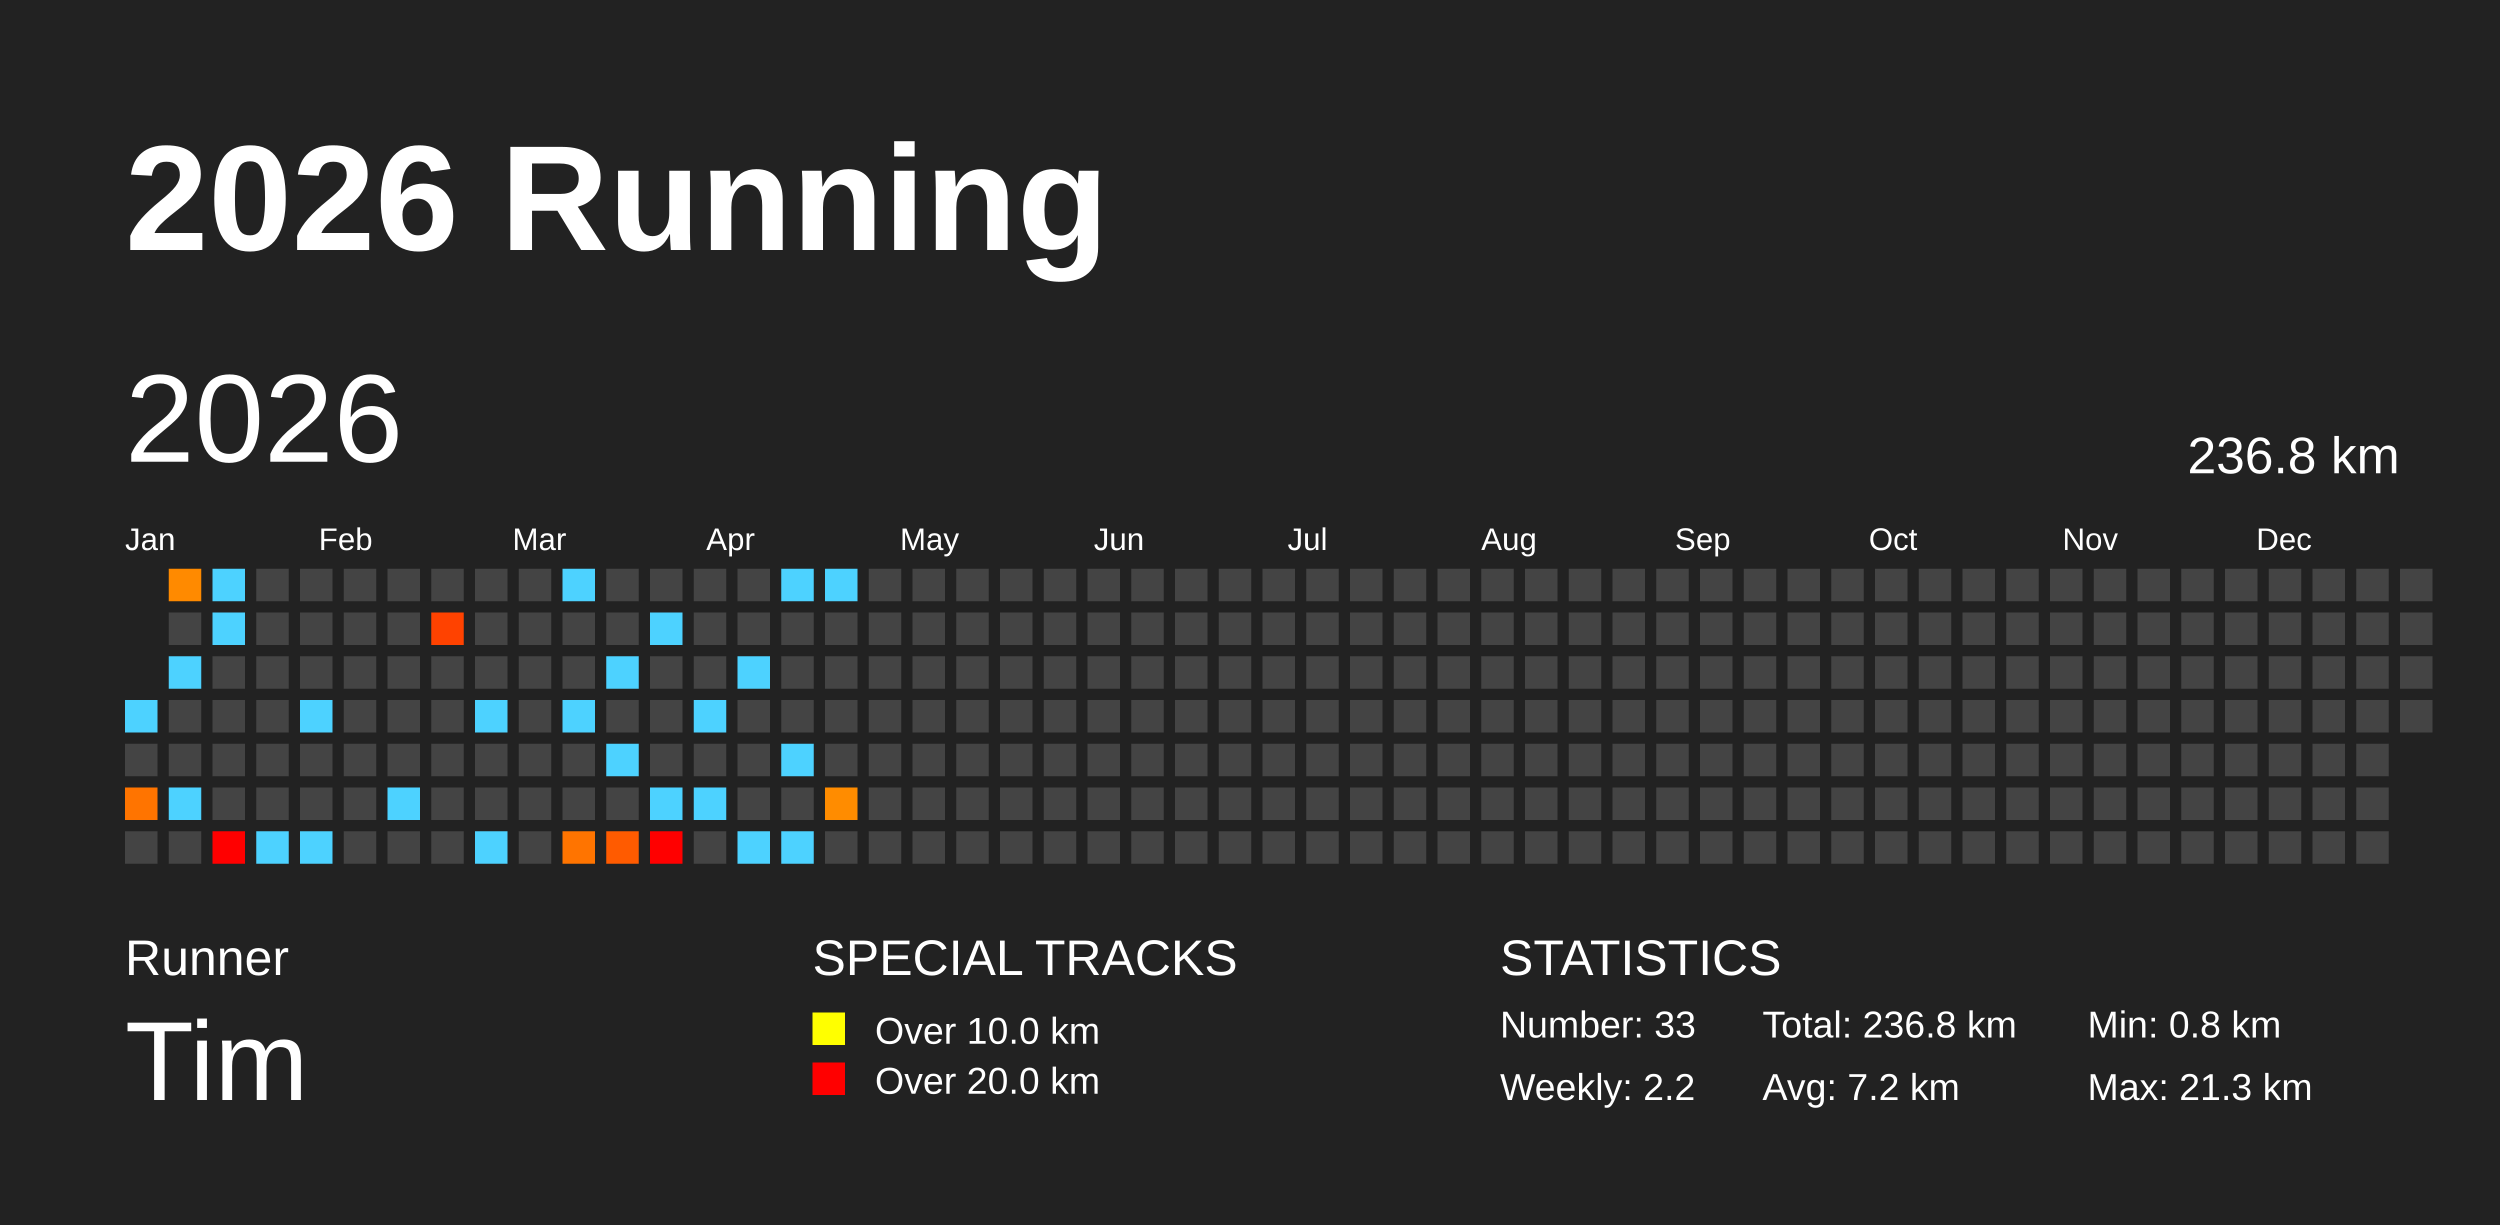
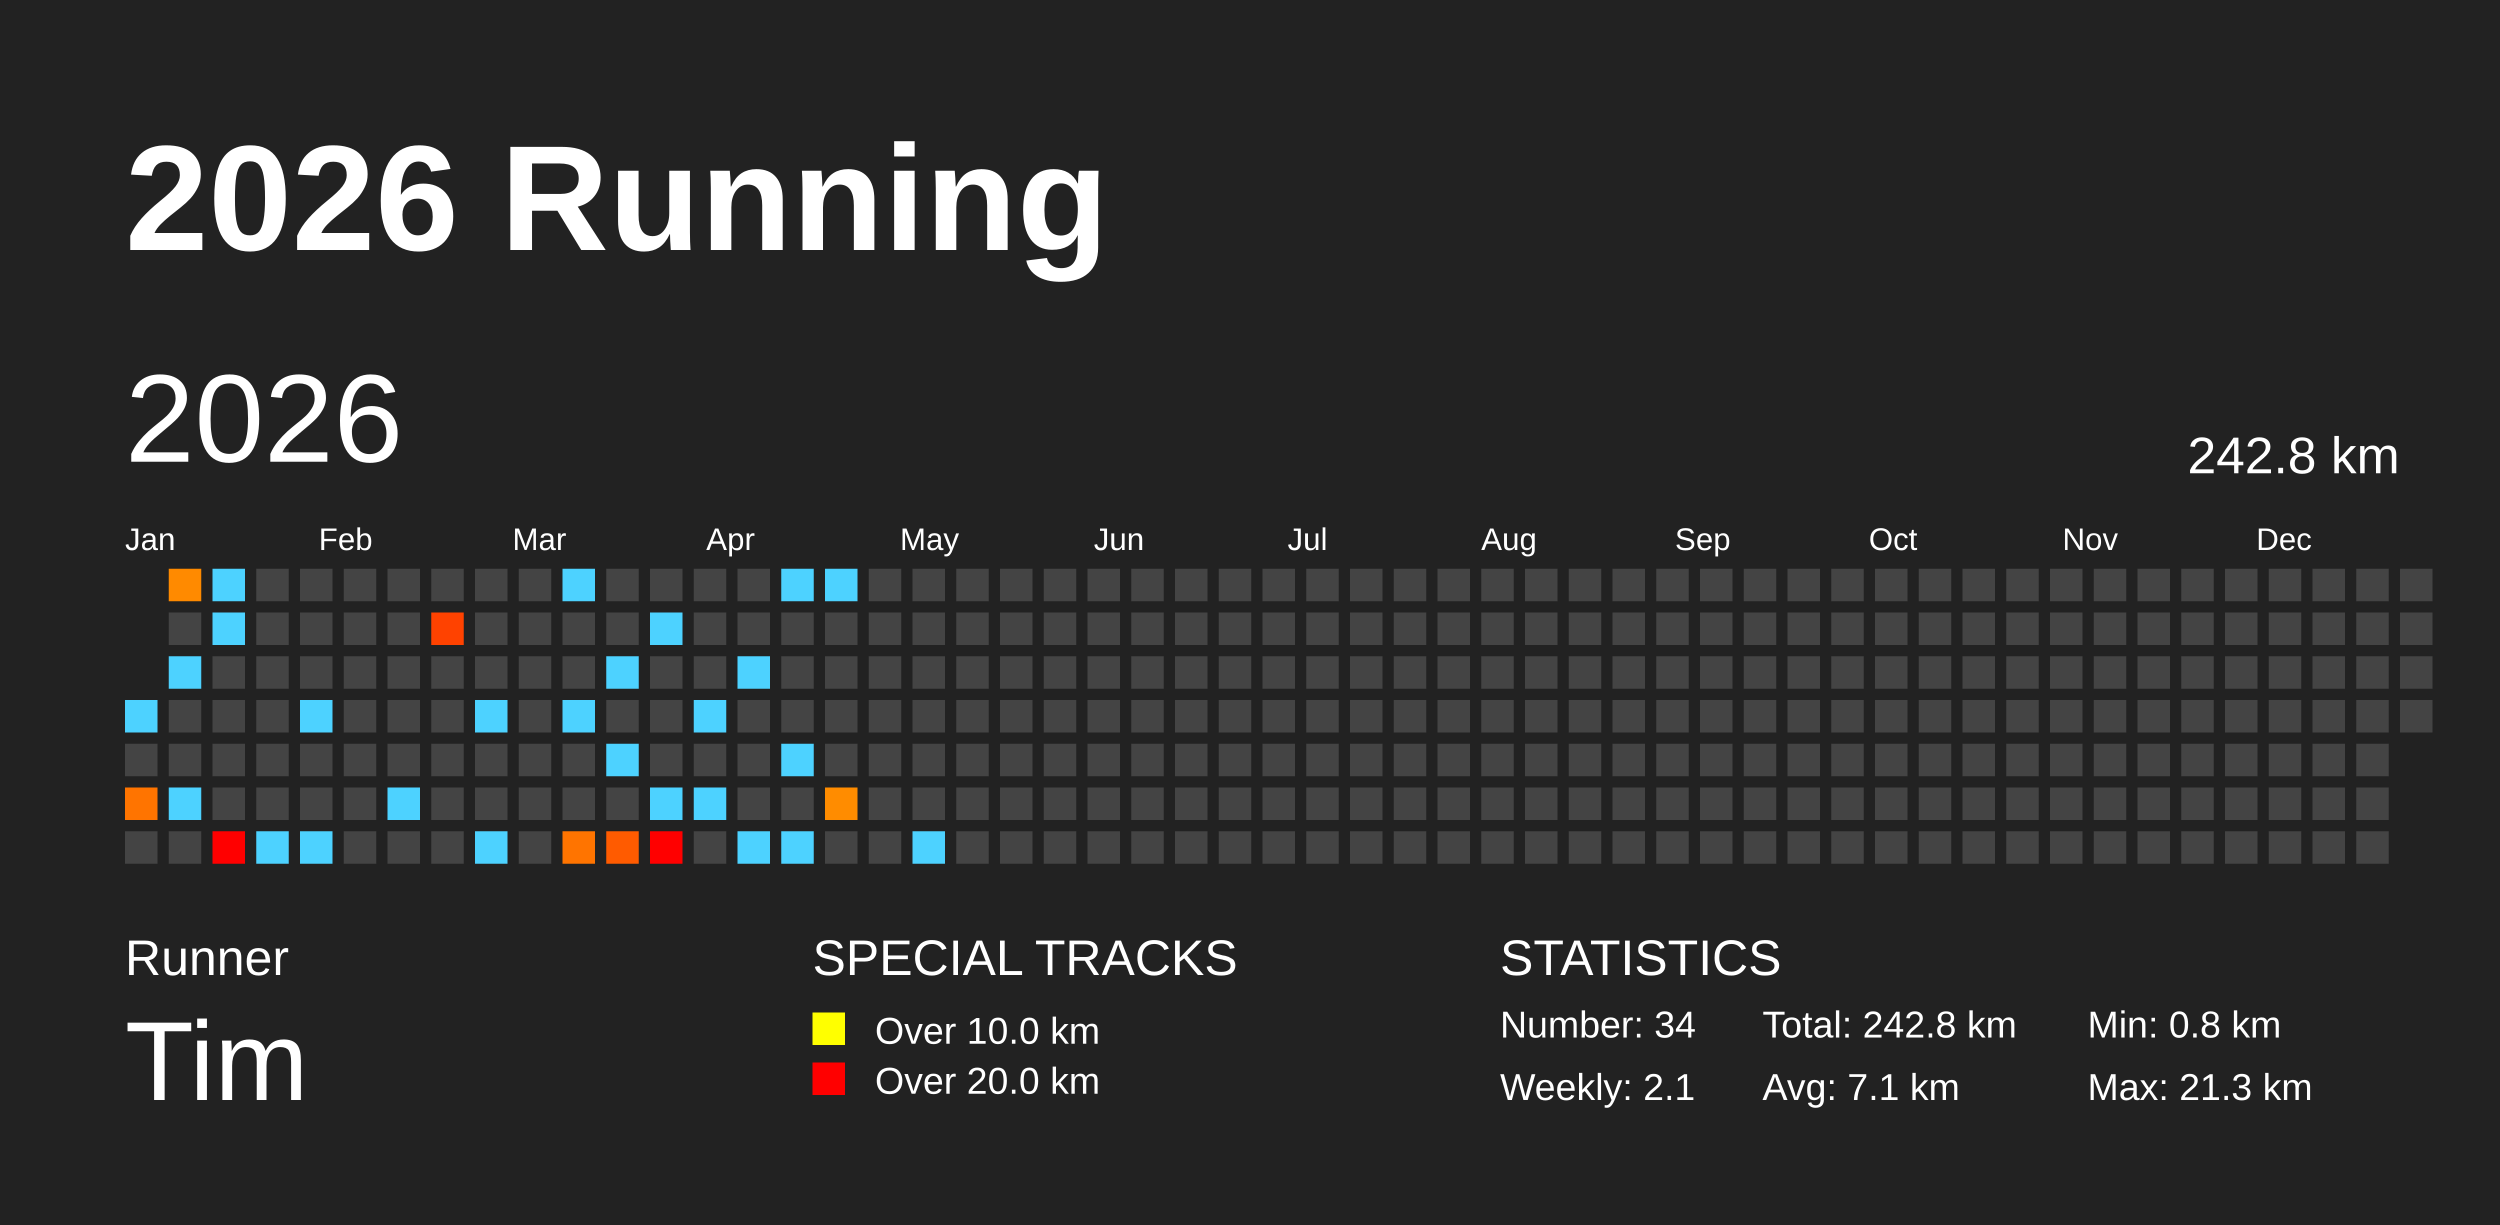
<svg xmlns="http://www.w3.org/2000/svg" baseProfile="full" height="98mm" version="1.1" viewBox="0,0,200,98" width="200mm">
  <defs />
  <rect fill="#222222" height="98" width="200" x="0" y="0" />
  <text fill="#FFFFFF" style="font-size:12px; font-family:Arial; font-weight:bold;" x="10" y="20">2026 Running</text>
  <text fill="#FFFFFF" style="font-size:4px; font-family:Arial" x="10" y="78">Runner</text>
  <text fill="#FFFFFF" style="font-size:9px; font-family:Arial" x="10" y="88">Tim</text>
  <text fill="#FFFFFF" style="font-size:4px; font-family:Arial" x="65" y="78">SPECIAL TRACKS</text>
  <rect fill="yellow" height="2.6" width="2.6" x="65" y="81" />
  <text fill="#FFFFFF" style="font-size:3px; font-family:Arial" x="70" y="83.5">Over 10.0 km</text>
  <rect fill="red" height="2.6" width="2.6" x="65" y="85" />
  <text fill="#FFFFFF" style="font-size:3px; font-family:Arial" x="70" y="87.5">Over 20.0 km</text>
  <text fill="#FFFFFF" style="font-size:4px; font-family:Arial" x="120" y="78">STATISTICS</text>
-   <text fill="#FFFFFF" style="font-size:3px; font-family:Arial" x="120" y="83">Number: 33</text>
-   <text fill="#FFFFFF" style="font-size:3px; font-family:Arial" x="120" y="88">Weekly: 2.2</text>
-   <text fill="#FFFFFF" style="font-size:3px; font-family:Arial" x="141" y="83">Total: 236.8 km</text>
-   <text fill="#FFFFFF" style="font-size:3px; font-family:Arial" x="141" y="88">Avg: 7.2 km</text>
+   <text fill="#FFFFFF" style="font-size:3px; font-family:Arial" x="120" y="83">Number: 34</text>
+   <text fill="#FFFFFF" style="font-size:3px; font-family:Arial" x="120" y="88">Weekly: 2.1</text>
+   <text fill="#FFFFFF" style="font-size:3px; font-family:Arial" x="141" y="83">Total: 242.8 km</text>
+   <text fill="#FFFFFF" style="font-size:3px; font-family:Arial" x="141" y="88">Avg: 7.1 km</text>
  <text fill="#FFFFFF" style="font-size:3px; font-family:Arial" x="167" y="83">Min: 0.8 km</text>
  <text fill="#FFFFFF" style="font-size:3px; font-family:Arial" x="167" y="88">Max: 21.3 km</text>
  <text dominant-baseline="hanging" fill="#FFFFFF" style="font-size:10.0px; font-family:Arial;" x="10" y="30">2026</text>
-   <text dominant-baseline="hanging" fill="#FFFFFF" style="font-size:4.125px; font-family:Arial;" x="175" y="35">236.8 km</text>
+   <text dominant-baseline="hanging" fill="#FFFFFF" style="font-size:4.125px; font-family:Arial;" x="175" y="35">242.8 km</text>
  <text fill="#FFFFFF" style="font-size:2.5px; font-family:Arial" x="10.0" y="44">Jan</text>
  <text fill="#FFFFFF" style="font-size:2.5px; font-family:Arial" x="25.5" y="44">Feb</text>
  <text fill="#FFFFFF" style="font-size:2.5px; font-family:Arial" x="41.0" y="44">Mar</text>
  <text fill="#FFFFFF" style="font-size:2.5px; font-family:Arial" x="56.5" y="44">Apr</text>
  <text fill="#FFFFFF" style="font-size:2.5px; font-family:Arial" x="72.0" y="44">May</text>
  <text fill="#FFFFFF" style="font-size:2.5px; font-family:Arial" x="87.5" y="44">Jun</text>
  <text fill="#FFFFFF" style="font-size:2.5px; font-family:Arial" x="103.0" y="44">Jul</text>
  <text fill="#FFFFFF" style="font-size:2.5px; font-family:Arial" x="118.5" y="44">Aug</text>
  <text fill="#FFFFFF" style="font-size:2.5px; font-family:Arial" x="134.0" y="44">Sep</text>
  <text fill="#FFFFFF" style="font-size:2.5px; font-family:Arial" x="149.5" y="44">Oct</text>
  <text fill="#FFFFFF" style="font-size:2.5px; font-family:Arial" x="165.0" y="44">Nov</text>
  <text fill="#FFFFFF" style="font-size:2.5px; font-family:Arial" x="180.5" y="44">Dec</text>
  <rect fill="#4dd2ff" height="2.6" width="2.6" x="10.0" y="56.0" />
  <rect fill="#444444" height="2.6" width="2.6" x="10.0" y="59.5" />
  <rect fill="#ff7400" height="2.6" width="2.6" x="10.0" y="63.0" />
  <rect fill="#444444" height="2.6" width="2.6" x="10.0" y="66.5" />
  <rect fill="#ff8a00" height="2.6" width="2.6" x="13.5" y="45.5" />
  <rect fill="#444444" height="2.6" width="2.6" x="13.5" y="49.0" />
  <rect fill="#4dd2ff" height="2.6" width="2.6" x="13.5" y="52.5" />
  <rect fill="#444444" height="2.6" width="2.6" x="13.5" y="56.0" />
  <rect fill="#444444" height="2.6" width="2.6" x="13.5" y="59.5" />
  <rect fill="#4dd2ff" height="2.6" width="2.6" x="13.5" y="63.0" />
  <rect fill="#444444" height="2.6" width="2.6" x="13.5" y="66.5" />
  <rect fill="#4dd2ff" height="2.6" width="2.6" x="17.0" y="45.5" />
  <rect fill="#4dd2ff" height="2.6" width="2.6" x="17.0" y="49.0" />
  <rect fill="#444444" height="2.6" width="2.6" x="17.0" y="52.5" />
  <rect fill="#444444" height="2.6" width="2.6" x="17.0" y="56.0" />
  <rect fill="#444444" height="2.6" width="2.6" x="17.0" y="59.5" />
  <rect fill="#444444" height="2.6" width="2.6" x="17.0" y="63.0" />
  <rect fill="red" height="2.6" width="2.6" x="17.0" y="66.5" />
  <rect fill="#444444" height="2.6" width="2.6" x="20.5" y="45.5" />
  <rect fill="#444444" height="2.6" width="2.6" x="20.5" y="49.0" />
  <rect fill="#444444" height="2.6" width="2.6" x="20.5" y="52.5" />
  <rect fill="#444444" height="2.6" width="2.6" x="20.5" y="56.0" />
  <rect fill="#444444" height="2.6" width="2.6" x="20.5" y="59.5" />
  <rect fill="#444444" height="2.6" width="2.6" x="20.5" y="63.0" />
  <rect fill="#4dd2ff" height="2.6" width="2.6" x="20.5" y="66.5" />
  <rect fill="#444444" height="2.6" width="2.6" x="24.0" y="45.5" />
  <rect fill="#444444" height="2.6" width="2.6" x="24.0" y="49.0" />
  <rect fill="#444444" height="2.6" width="2.6" x="24.0" y="52.5" />
  <rect fill="#4dd2ff" height="2.6" width="2.6" x="24.0" y="56.0" />
  <rect fill="#444444" height="2.6" width="2.6" x="24.0" y="59.5" />
  <rect fill="#444444" height="2.6" width="2.6" x="24.0" y="63.0" />
  <rect fill="#4dd2ff" height="2.6" width="2.6" x="24.0" y="66.5" />
  <rect fill="#444444" height="2.6" width="2.6" x="27.5" y="45.5" />
  <rect fill="#444444" height="2.6" width="2.6" x="27.5" y="49.0" />
  <rect fill="#444444" height="2.6" width="2.6" x="27.5" y="52.5" />
  <rect fill="#444444" height="2.6" width="2.6" x="27.5" y="56.0" />
  <rect fill="#444444" height="2.6" width="2.6" x="27.5" y="59.5" />
  <rect fill="#444444" height="2.6" width="2.6" x="27.5" y="63.0" />
  <rect fill="#444444" height="2.6" width="2.6" x="27.5" y="66.5" />
  <rect fill="#444444" height="2.6" width="2.6" x="31.0" y="45.5" />
  <rect fill="#444444" height="2.6" width="2.6" x="31.0" y="49.0" />
  <rect fill="#444444" height="2.6" width="2.6" x="31.0" y="52.5" />
  <rect fill="#444444" height="2.6" width="2.6" x="31.0" y="56.0" />
  <rect fill="#444444" height="2.6" width="2.6" x="31.0" y="59.5" />
  <rect fill="#4dd2ff" height="2.6" width="2.6" x="31.0" y="63.0" />
  <rect fill="#444444" height="2.6" width="2.6" x="31.0" y="66.5" />
  <rect fill="#444444" height="2.6" width="2.6" x="34.5" y="45.5" />
  <rect fill="#ff4200" height="2.6" width="2.6" x="34.5" y="49.0" />
  <rect fill="#444444" height="2.6" width="2.6" x="34.5" y="52.5" />
  <rect fill="#444444" height="2.6" width="2.6" x="34.5" y="56.0" />
  <rect fill="#444444" height="2.6" width="2.6" x="34.5" y="59.5" />
  <rect fill="#444444" height="2.6" width="2.6" x="34.5" y="63.0" />
  <rect fill="#444444" height="2.6" width="2.6" x="34.5" y="66.5" />
  <rect fill="#444444" height="2.6" width="2.6" x="38.0" y="45.5" />
  <rect fill="#444444" height="2.6" width="2.6" x="38.0" y="49.0" />
  <rect fill="#444444" height="2.6" width="2.6" x="38.0" y="52.5" />
  <rect fill="#4dd2ff" height="2.6" width="2.6" x="38.0" y="56.0" />
  <rect fill="#444444" height="2.6" width="2.6" x="38.0" y="59.5" />
  <rect fill="#444444" height="2.6" width="2.6" x="38.0" y="63.0" />
  <rect fill="#4dd2ff" height="2.6" width="2.6" x="38.0" y="66.5" />
  <rect fill="#444444" height="2.6" width="2.6" x="41.5" y="45.5" />
  <rect fill="#444444" height="2.6" width="2.6" x="41.5" y="49.0" />
  <rect fill="#444444" height="2.6" width="2.6" x="41.5" y="52.5" />
  <rect fill="#444444" height="2.6" width="2.6" x="41.5" y="56.0" />
  <rect fill="#444444" height="2.6" width="2.6" x="41.5" y="59.5" />
  <rect fill="#444444" height="2.6" width="2.6" x="41.5" y="63.0" />
  <rect fill="#444444" height="2.6" width="2.6" x="41.5" y="66.5" />
  <rect fill="#4dd2ff" height="2.6" width="2.6" x="45.0" y="45.5" />
  <rect fill="#444444" height="2.6" width="2.6" x="45.0" y="49.0" />
  <rect fill="#444444" height="2.6" width="2.6" x="45.0" y="52.5" />
  <rect fill="#4dd2ff" height="2.6" width="2.6" x="45.0" y="56.0" />
  <rect fill="#444444" height="2.6" width="2.6" x="45.0" y="59.5" />
  <rect fill="#444444" height="2.6" width="2.6" x="45.0" y="63.0" />
  <rect fill="#ff7400" height="2.6" width="2.6" x="45.0" y="66.5" />
  <rect fill="#444444" height="2.6" width="2.6" x="48.5" y="45.5" />
  <rect fill="#444444" height="2.6" width="2.6" x="48.5" y="49.0" />
  <rect fill="#4dd2ff" height="2.6" width="2.6" x="48.5" y="52.5" />
  <rect fill="#444444" height="2.6" width="2.6" x="48.5" y="56.0" />
  <rect fill="#4dd2ff" height="2.6" width="2.6" x="48.5" y="59.5" />
  <rect fill="#444444" height="2.6" width="2.6" x="48.5" y="63.0" />
  <rect fill="#ff5b00" height="2.6" width="2.6" x="48.5" y="66.5" />
  <rect fill="#444444" height="2.6" width="2.6" x="52.0" y="45.5" />
  <rect fill="#4dd2ff" height="2.6" width="2.6" x="52.0" y="49.0" />
  <rect fill="#444444" height="2.6" width="2.6" x="52.0" y="52.5" />
  <rect fill="#444444" height="2.6" width="2.6" x="52.0" y="56.0" />
  <rect fill="#444444" height="2.6" width="2.6" x="52.0" y="59.5" />
  <rect fill="#4dd2ff" height="2.6" width="2.6" x="52.0" y="63.0" />
  <rect fill="red" height="2.6" width="2.6" x="52.0" y="66.5" />
  <rect fill="#444444" height="2.6" width="2.6" x="55.5" y="45.5" />
  <rect fill="#444444" height="2.6" width="2.6" x="55.5" y="49.0" />
  <rect fill="#444444" height="2.6" width="2.6" x="55.5" y="52.5" />
  <rect fill="#4dd2ff" height="2.6" width="2.6" x="55.5" y="56.0" />
  <rect fill="#444444" height="2.6" width="2.6" x="55.5" y="59.5" />
  <rect fill="#4dd2ff" height="2.6" width="2.6" x="55.5" y="63.0" />
  <rect fill="#444444" height="2.6" width="2.6" x="55.5" y="66.5" />
  <rect fill="#444444" height="2.6" width="2.6" x="59.0" y="45.5" />
  <rect fill="#444444" height="2.6" width="2.6" x="59.0" y="49.0" />
  <rect fill="#4dd2ff" height="2.6" width="2.6" x="59.0" y="52.5" />
  <rect fill="#444444" height="2.6" width="2.6" x="59.0" y="56.0" />
  <rect fill="#444444" height="2.6" width="2.6" x="59.0" y="59.5" />
  <rect fill="#444444" height="2.6" width="2.6" x="59.0" y="63.0" />
  <rect fill="#4dd2ff" height="2.6" width="2.6" x="59.0" y="66.5" />
  <rect fill="#4dd2ff" height="2.6" width="2.6" x="62.5" y="45.5" />
  <rect fill="#444444" height="2.6" width="2.6" x="62.5" y="49.0" />
  <rect fill="#444444" height="2.6" width="2.6" x="62.5" y="52.5" />
  <rect fill="#444444" height="2.6" width="2.6" x="62.5" y="56.0" />
  <rect fill="#4dd2ff" height="2.6" width="2.6" x="62.5" y="59.5" />
  <rect fill="#444444" height="2.6" width="2.6" x="62.5" y="63.0" />
  <rect fill="#4dd2ff" height="2.6" width="2.6" x="62.5" y="66.5" />
  <rect fill="#4dd2ff" height="2.6" width="2.6" x="66.0" y="45.5" />
  <rect fill="#444444" height="2.6" width="2.6" x="66.0" y="49.0" />
  <rect fill="#444444" height="2.6" width="2.6" x="66.0" y="52.5" />
  <rect fill="#444444" height="2.6" width="2.6" x="66.0" y="56.0" />
  <rect fill="#444444" height="2.6" width="2.6" x="66.0" y="59.5" />
  <rect fill="#ff8c00" height="2.6" width="2.6" x="66.0" y="63.0" />
  <rect fill="#444444" height="2.6" width="2.6" x="66.0" y="66.5" />
  <rect fill="#444444" height="2.6" width="2.6" x="69.5" y="45.5" />
  <rect fill="#444444" height="2.6" width="2.6" x="69.5" y="49.0" />
  <rect fill="#444444" height="2.6" width="2.6" x="69.5" y="52.5" />
  <rect fill="#444444" height="2.6" width="2.6" x="69.5" y="56.0" />
  <rect fill="#444444" height="2.6" width="2.6" x="69.5" y="59.5" />
  <rect fill="#444444" height="2.6" width="2.6" x="69.5" y="63.0" />
  <rect fill="#444444" height="2.6" width="2.6" x="69.5" y="66.5" />
  <rect fill="#444444" height="2.6" width="2.6" x="73.0" y="45.5" />
  <rect fill="#444444" height="2.6" width="2.6" x="73.0" y="49.0" />
  <rect fill="#444444" height="2.6" width="2.6" x="73.0" y="52.5" />
  <rect fill="#444444" height="2.6" width="2.6" x="73.0" y="56.0" />
  <rect fill="#444444" height="2.6" width="2.6" x="73.0" y="59.5" />
  <rect fill="#444444" height="2.6" width="2.6" x="73.0" y="63.0" />
-   <rect fill="#444444" height="2.6" width="2.6" x="73.0" y="66.5" />
+   <rect fill="#4dd2ff" height="2.6" width="2.6" x="73.0" y="66.5" />
  <rect fill="#444444" height="2.6" width="2.6" x="76.5" y="45.5" />
  <rect fill="#444444" height="2.6" width="2.6" x="76.5" y="49.0" />
  <rect fill="#444444" height="2.6" width="2.6" x="76.5" y="52.5" />
  <rect fill="#444444" height="2.6" width="2.6" x="76.5" y="56.0" />
  <rect fill="#444444" height="2.6" width="2.6" x="76.5" y="59.5" />
  <rect fill="#444444" height="2.6" width="2.6" x="76.5" y="63.0" />
  <rect fill="#444444" height="2.6" width="2.6" x="76.5" y="66.5" />
  <rect fill="#444444" height="2.6" width="2.6" x="80.0" y="45.5" />
  <rect fill="#444444" height="2.6" width="2.6" x="80.0" y="49.0" />
  <rect fill="#444444" height="2.6" width="2.6" x="80.0" y="52.5" />
  <rect fill="#444444" height="2.6" width="2.6" x="80.0" y="56.0" />
  <rect fill="#444444" height="2.6" width="2.6" x="80.0" y="59.5" />
  <rect fill="#444444" height="2.6" width="2.6" x="80.0" y="63.0" />
  <rect fill="#444444" height="2.6" width="2.6" x="80.0" y="66.5" />
  <rect fill="#444444" height="2.6" width="2.6" x="83.5" y="45.5" />
  <rect fill="#444444" height="2.6" width="2.6" x="83.5" y="49.0" />
  <rect fill="#444444" height="2.6" width="2.6" x="83.5" y="52.5" />
  <rect fill="#444444" height="2.6" width="2.6" x="83.5" y="56.0" />
  <rect fill="#444444" height="2.6" width="2.6" x="83.5" y="59.5" />
  <rect fill="#444444" height="2.6" width="2.6" x="83.5" y="63.0" />
  <rect fill="#444444" height="2.6" width="2.6" x="83.5" y="66.5" />
  <rect fill="#444444" height="2.6" width="2.6" x="87.0" y="45.5" />
  <rect fill="#444444" height="2.6" width="2.6" x="87.0" y="49.0" />
  <rect fill="#444444" height="2.6" width="2.6" x="87.0" y="52.5" />
  <rect fill="#444444" height="2.6" width="2.6" x="87.0" y="56.0" />
  <rect fill="#444444" height="2.6" width="2.6" x="87.0" y="59.5" />
  <rect fill="#444444" height="2.6" width="2.6" x="87.0" y="63.0" />
  <rect fill="#444444" height="2.6" width="2.6" x="87.0" y="66.5" />
  <rect fill="#444444" height="2.6" width="2.6" x="90.5" y="45.5" />
  <rect fill="#444444" height="2.6" width="2.6" x="90.5" y="49.0" />
  <rect fill="#444444" height="2.6" width="2.6" x="90.5" y="52.5" />
  <rect fill="#444444" height="2.6" width="2.6" x="90.5" y="56.0" />
  <rect fill="#444444" height="2.6" width="2.6" x="90.5" y="59.5" />
  <rect fill="#444444" height="2.6" width="2.6" x="90.5" y="63.0" />
  <rect fill="#444444" height="2.6" width="2.6" x="90.5" y="66.5" />
  <rect fill="#444444" height="2.6" width="2.6" x="94.0" y="45.5" />
  <rect fill="#444444" height="2.6" width="2.6" x="94.0" y="49.0" />
  <rect fill="#444444" height="2.6" width="2.6" x="94.0" y="52.5" />
  <rect fill="#444444" height="2.6" width="2.6" x="94.0" y="56.0" />
  <rect fill="#444444" height="2.6" width="2.6" x="94.0" y="59.5" />
  <rect fill="#444444" height="2.6" width="2.6" x="94.0" y="63.0" />
  <rect fill="#444444" height="2.6" width="2.6" x="94.0" y="66.5" />
  <rect fill="#444444" height="2.6" width="2.6" x="97.5" y="45.5" />
  <rect fill="#444444" height="2.6" width="2.6" x="97.5" y="49.0" />
  <rect fill="#444444" height="2.6" width="2.6" x="97.5" y="52.5" />
  <rect fill="#444444" height="2.6" width="2.6" x="97.5" y="56.0" />
  <rect fill="#444444" height="2.6" width="2.6" x="97.5" y="59.5" />
  <rect fill="#444444" height="2.6" width="2.6" x="97.5" y="63.0" />
  <rect fill="#444444" height="2.6" width="2.6" x="97.5" y="66.5" />
  <rect fill="#444444" height="2.6" width="2.6" x="101.0" y="45.5" />
  <rect fill="#444444" height="2.6" width="2.6" x="101.0" y="49.0" />
  <rect fill="#444444" height="2.6" width="2.6" x="101.0" y="52.5" />
  <rect fill="#444444" height="2.6" width="2.6" x="101.0" y="56.0" />
  <rect fill="#444444" height="2.6" width="2.6" x="101.0" y="59.5" />
  <rect fill="#444444" height="2.6" width="2.6" x="101.0" y="63.0" />
  <rect fill="#444444" height="2.6" width="2.6" x="101.0" y="66.5" />
  <rect fill="#444444" height="2.6" width="2.6" x="104.5" y="45.5" />
  <rect fill="#444444" height="2.6" width="2.6" x="104.5" y="49.0" />
  <rect fill="#444444" height="2.6" width="2.6" x="104.5" y="52.5" />
  <rect fill="#444444" height="2.6" width="2.6" x="104.5" y="56.0" />
  <rect fill="#444444" height="2.6" width="2.6" x="104.5" y="59.5" />
  <rect fill="#444444" height="2.6" width="2.6" x="104.5" y="63.0" />
  <rect fill="#444444" height="2.6" width="2.6" x="104.5" y="66.5" />
  <rect fill="#444444" height="2.6" width="2.6" x="108.0" y="45.5" />
  <rect fill="#444444" height="2.6" width="2.6" x="108.0" y="49.0" />
  <rect fill="#444444" height="2.6" width="2.6" x="108.0" y="52.5" />
  <rect fill="#444444" height="2.6" width="2.6" x="108.0" y="56.0" />
  <rect fill="#444444" height="2.6" width="2.6" x="108.0" y="59.5" />
  <rect fill="#444444" height="2.6" width="2.6" x="108.0" y="63.0" />
  <rect fill="#444444" height="2.6" width="2.6" x="108.0" y="66.5" />
  <rect fill="#444444" height="2.6" width="2.6" x="111.5" y="45.5" />
  <rect fill="#444444" height="2.6" width="2.6" x="111.5" y="49.0" />
  <rect fill="#444444" height="2.6" width="2.6" x="111.5" y="52.5" />
  <rect fill="#444444" height="2.6" width="2.6" x="111.5" y="56.0" />
  <rect fill="#444444" height="2.6" width="2.6" x="111.5" y="59.5" />
  <rect fill="#444444" height="2.6" width="2.6" x="111.5" y="63.0" />
  <rect fill="#444444" height="2.6" width="2.6" x="111.5" y="66.5" />
  <rect fill="#444444" height="2.6" width="2.6" x="115.0" y="45.5" />
  <rect fill="#444444" height="2.6" width="2.6" x="115.0" y="49.0" />
  <rect fill="#444444" height="2.6" width="2.6" x="115.0" y="52.5" />
  <rect fill="#444444" height="2.6" width="2.6" x="115.0" y="56.0" />
  <rect fill="#444444" height="2.6" width="2.6" x="115.0" y="59.5" />
  <rect fill="#444444" height="2.6" width="2.6" x="115.0" y="63.0" />
  <rect fill="#444444" height="2.6" width="2.6" x="115.0" y="66.5" />
  <rect fill="#444444" height="2.6" width="2.6" x="118.5" y="45.5" />
  <rect fill="#444444" height="2.6" width="2.6" x="118.5" y="49.0" />
  <rect fill="#444444" height="2.6" width="2.6" x="118.5" y="52.5" />
  <rect fill="#444444" height="2.6" width="2.6" x="118.5" y="56.0" />
  <rect fill="#444444" height="2.6" width="2.6" x="118.5" y="59.5" />
  <rect fill="#444444" height="2.6" width="2.6" x="118.5" y="63.0" />
  <rect fill="#444444" height="2.6" width="2.6" x="118.5" y="66.5" />
  <rect fill="#444444" height="2.6" width="2.6" x="122.0" y="45.5" />
  <rect fill="#444444" height="2.6" width="2.6" x="122.0" y="49.0" />
  <rect fill="#444444" height="2.6" width="2.6" x="122.0" y="52.5" />
  <rect fill="#444444" height="2.6" width="2.6" x="122.0" y="56.0" />
  <rect fill="#444444" height="2.6" width="2.6" x="122.0" y="59.5" />
  <rect fill="#444444" height="2.6" width="2.6" x="122.0" y="63.0" />
  <rect fill="#444444" height="2.6" width="2.6" x="122.0" y="66.5" />
  <rect fill="#444444" height="2.6" width="2.6" x="125.5" y="45.5" />
  <rect fill="#444444" height="2.6" width="2.6" x="125.5" y="49.0" />
  <rect fill="#444444" height="2.6" width="2.6" x="125.5" y="52.5" />
  <rect fill="#444444" height="2.6" width="2.6" x="125.5" y="56.0" />
  <rect fill="#444444" height="2.6" width="2.6" x="125.5" y="59.5" />
  <rect fill="#444444" height="2.6" width="2.6" x="125.5" y="63.0" />
  <rect fill="#444444" height="2.6" width="2.6" x="125.5" y="66.5" />
  <rect fill="#444444" height="2.6" width="2.6" x="129.0" y="45.5" />
  <rect fill="#444444" height="2.6" width="2.6" x="129.0" y="49.0" />
  <rect fill="#444444" height="2.6" width="2.6" x="129.0" y="52.5" />
  <rect fill="#444444" height="2.6" width="2.6" x="129.0" y="56.0" />
  <rect fill="#444444" height="2.6" width="2.6" x="129.0" y="59.5" />
  <rect fill="#444444" height="2.6" width="2.6" x="129.0" y="63.0" />
  <rect fill="#444444" height="2.6" width="2.6" x="129.0" y="66.5" />
  <rect fill="#444444" height="2.6" width="2.6" x="132.5" y="45.5" />
  <rect fill="#444444" height="2.6" width="2.6" x="132.5" y="49.0" />
  <rect fill="#444444" height="2.6" width="2.6" x="132.5" y="52.5" />
  <rect fill="#444444" height="2.6" width="2.6" x="132.5" y="56.0" />
  <rect fill="#444444" height="2.6" width="2.6" x="132.5" y="59.5" />
  <rect fill="#444444" height="2.6" width="2.6" x="132.5" y="63.0" />
  <rect fill="#444444" height="2.6" width="2.6" x="132.5" y="66.5" />
  <rect fill="#444444" height="2.6" width="2.6" x="136.0" y="45.5" />
  <rect fill="#444444" height="2.6" width="2.6" x="136.0" y="49.0" />
  <rect fill="#444444" height="2.6" width="2.6" x="136.0" y="52.5" />
  <rect fill="#444444" height="2.6" width="2.6" x="136.0" y="56.0" />
  <rect fill="#444444" height="2.6" width="2.6" x="136.0" y="59.5" />
  <rect fill="#444444" height="2.6" width="2.6" x="136.0" y="63.0" />
  <rect fill="#444444" height="2.6" width="2.6" x="136.0" y="66.5" />
  <rect fill="#444444" height="2.6" width="2.6" x="139.5" y="45.5" />
  <rect fill="#444444" height="2.6" width="2.6" x="139.5" y="49.0" />
  <rect fill="#444444" height="2.6" width="2.6" x="139.5" y="52.5" />
  <rect fill="#444444" height="2.6" width="2.6" x="139.5" y="56.0" />
  <rect fill="#444444" height="2.6" width="2.6" x="139.5" y="59.5" />
  <rect fill="#444444" height="2.6" width="2.6" x="139.5" y="63.0" />
  <rect fill="#444444" height="2.6" width="2.6" x="139.5" y="66.5" />
  <rect fill="#444444" height="2.6" width="2.6" x="143.0" y="45.5" />
  <rect fill="#444444" height="2.6" width="2.6" x="143.0" y="49.0" />
  <rect fill="#444444" height="2.6" width="2.6" x="143.0" y="52.5" />
  <rect fill="#444444" height="2.6" width="2.6" x="143.0" y="56.0" />
  <rect fill="#444444" height="2.6" width="2.6" x="143.0" y="59.5" />
  <rect fill="#444444" height="2.6" width="2.6" x="143.0" y="63.0" />
  <rect fill="#444444" height="2.6" width="2.6" x="143.0" y="66.5" />
  <rect fill="#444444" height="2.6" width="2.6" x="146.5" y="45.5" />
  <rect fill="#444444" height="2.6" width="2.6" x="146.5" y="49.0" />
  <rect fill="#444444" height="2.6" width="2.6" x="146.5" y="52.5" />
  <rect fill="#444444" height="2.6" width="2.6" x="146.5" y="56.0" />
  <rect fill="#444444" height="2.6" width="2.6" x="146.5" y="59.5" />
  <rect fill="#444444" height="2.6" width="2.6" x="146.5" y="63.0" />
  <rect fill="#444444" height="2.6" width="2.6" x="146.5" y="66.5" />
  <rect fill="#444444" height="2.6" width="2.6" x="150.0" y="45.5" />
  <rect fill="#444444" height="2.6" width="2.6" x="150.0" y="49.0" />
  <rect fill="#444444" height="2.6" width="2.6" x="150.0" y="52.5" />
  <rect fill="#444444" height="2.6" width="2.6" x="150.0" y="56.0" />
  <rect fill="#444444" height="2.6" width="2.6" x="150.0" y="59.5" />
  <rect fill="#444444" height="2.6" width="2.6" x="150.0" y="63.0" />
  <rect fill="#444444" height="2.6" width="2.6" x="150.0" y="66.5" />
  <rect fill="#444444" height="2.6" width="2.6" x="153.5" y="45.5" />
  <rect fill="#444444" height="2.6" width="2.6" x="153.5" y="49.0" />
  <rect fill="#444444" height="2.6" width="2.6" x="153.5" y="52.5" />
  <rect fill="#444444" height="2.6" width="2.6" x="153.5" y="56.0" />
  <rect fill="#444444" height="2.6" width="2.6" x="153.5" y="59.5" />
  <rect fill="#444444" height="2.6" width="2.6" x="153.5" y="63.0" />
  <rect fill="#444444" height="2.6" width="2.6" x="153.5" y="66.5" />
  <rect fill="#444444" height="2.6" width="2.6" x="157.0" y="45.5" />
  <rect fill="#444444" height="2.6" width="2.6" x="157.0" y="49.0" />
  <rect fill="#444444" height="2.6" width="2.6" x="157.0" y="52.5" />
  <rect fill="#444444" height="2.6" width="2.6" x="157.0" y="56.0" />
  <rect fill="#444444" height="2.6" width="2.6" x="157.0" y="59.5" />
  <rect fill="#444444" height="2.6" width="2.6" x="157.0" y="63.0" />
  <rect fill="#444444" height="2.6" width="2.6" x="157.0" y="66.5" />
  <rect fill="#444444" height="2.6" width="2.6" x="160.5" y="45.5" />
  <rect fill="#444444" height="2.6" width="2.6" x="160.5" y="49.0" />
  <rect fill="#444444" height="2.6" width="2.6" x="160.5" y="52.5" />
  <rect fill="#444444" height="2.6" width="2.6" x="160.5" y="56.0" />
  <rect fill="#444444" height="2.6" width="2.6" x="160.5" y="59.5" />
  <rect fill="#444444" height="2.6" width="2.6" x="160.5" y="63.0" />
  <rect fill="#444444" height="2.6" width="2.6" x="160.5" y="66.5" />
  <rect fill="#444444" height="2.6" width="2.6" x="164.0" y="45.5" />
  <rect fill="#444444" height="2.6" width="2.6" x="164.0" y="49.0" />
  <rect fill="#444444" height="2.6" width="2.6" x="164.0" y="52.5" />
  <rect fill="#444444" height="2.6" width="2.6" x="164.0" y="56.0" />
  <rect fill="#444444" height="2.6" width="2.6" x="164.0" y="59.5" />
  <rect fill="#444444" height="2.6" width="2.6" x="164.0" y="63.0" />
  <rect fill="#444444" height="2.6" width="2.6" x="164.0" y="66.5" />
  <rect fill="#444444" height="2.6" width="2.6" x="167.5" y="45.5" />
  <rect fill="#444444" height="2.6" width="2.6" x="167.5" y="49.0" />
  <rect fill="#444444" height="2.6" width="2.6" x="167.5" y="52.5" />
  <rect fill="#444444" height="2.6" width="2.6" x="167.5" y="56.0" />
  <rect fill="#444444" height="2.6" width="2.6" x="167.5" y="59.5" />
  <rect fill="#444444" height="2.6" width="2.6" x="167.5" y="63.0" />
  <rect fill="#444444" height="2.6" width="2.6" x="167.5" y="66.5" />
  <rect fill="#444444" height="2.6" width="2.6" x="171.0" y="45.5" />
  <rect fill="#444444" height="2.6" width="2.6" x="171.0" y="49.0" />
  <rect fill="#444444" height="2.6" width="2.6" x="171.0" y="52.5" />
  <rect fill="#444444" height="2.6" width="2.6" x="171.0" y="56.0" />
  <rect fill="#444444" height="2.6" width="2.6" x="171.0" y="59.5" />
  <rect fill="#444444" height="2.6" width="2.6" x="171.0" y="63.0" />
  <rect fill="#444444" height="2.6" width="2.6" x="171.0" y="66.5" />
  <rect fill="#444444" height="2.6" width="2.6" x="174.5" y="45.5" />
  <rect fill="#444444" height="2.6" width="2.6" x="174.5" y="49.0" />
  <rect fill="#444444" height="2.6" width="2.6" x="174.5" y="52.5" />
  <rect fill="#444444" height="2.6" width="2.6" x="174.5" y="56.0" />
  <rect fill="#444444" height="2.6" width="2.6" x="174.5" y="59.5" />
  <rect fill="#444444" height="2.6" width="2.6" x="174.5" y="63.0" />
  <rect fill="#444444" height="2.6" width="2.6" x="174.5" y="66.5" />
  <rect fill="#444444" height="2.6" width="2.6" x="178.0" y="45.5" />
  <rect fill="#444444" height="2.6" width="2.6" x="178.0" y="49.0" />
  <rect fill="#444444" height="2.6" width="2.6" x="178.0" y="52.5" />
  <rect fill="#444444" height="2.6" width="2.6" x="178.0" y="56.0" />
  <rect fill="#444444" height="2.6" width="2.6" x="178.0" y="59.5" />
  <rect fill="#444444" height="2.6" width="2.6" x="178.0" y="63.0" />
  <rect fill="#444444" height="2.6" width="2.6" x="178.0" y="66.5" />
  <rect fill="#444444" height="2.6" width="2.6" x="181.5" y="45.5" />
  <rect fill="#444444" height="2.6" width="2.6" x="181.5" y="49.0" />
  <rect fill="#444444" height="2.6" width="2.6" x="181.5" y="52.5" />
  <rect fill="#444444" height="2.6" width="2.6" x="181.5" y="56.0" />
  <rect fill="#444444" height="2.6" width="2.6" x="181.5" y="59.5" />
  <rect fill="#444444" height="2.6" width="2.6" x="181.5" y="63.0" />
  <rect fill="#444444" height="2.6" width="2.6" x="181.5" y="66.5" />
  <rect fill="#444444" height="2.6" width="2.6" x="185.0" y="45.5" />
  <rect fill="#444444" height="2.6" width="2.6" x="185.0" y="49.0" />
  <rect fill="#444444" height="2.6" width="2.6" x="185.0" y="52.5" />
  <rect fill="#444444" height="2.6" width="2.6" x="185.0" y="56.0" />
  <rect fill="#444444" height="2.6" width="2.6" x="185.0" y="59.5" />
  <rect fill="#444444" height="2.6" width="2.6" x="185.0" y="63.0" />
  <rect fill="#444444" height="2.6" width="2.6" x="185.0" y="66.5" />
  <rect fill="#444444" height="2.6" width="2.6" x="188.5" y="45.5" />
  <rect fill="#444444" height="2.6" width="2.6" x="188.5" y="49.0" />
  <rect fill="#444444" height="2.6" width="2.6" x="188.5" y="52.5" />
  <rect fill="#444444" height="2.6" width="2.6" x="188.5" y="56.0" />
  <rect fill="#444444" height="2.6" width="2.6" x="188.5" y="59.5" />
  <rect fill="#444444" height="2.6" width="2.6" x="188.5" y="63.0" />
  <rect fill="#444444" height="2.6" width="2.6" x="188.5" y="66.5" />
  <rect fill="#444444" height="2.6" width="2.6" x="192.0" y="45.5" />
  <rect fill="#444444" height="2.6" width="2.6" x="192.0" y="49.0" />
  <rect fill="#444444" height="2.6" width="2.6" x="192.0" y="52.5" />
  <rect fill="#444444" height="2.6" width="2.6" x="192.0" y="56.0" />
</svg>
